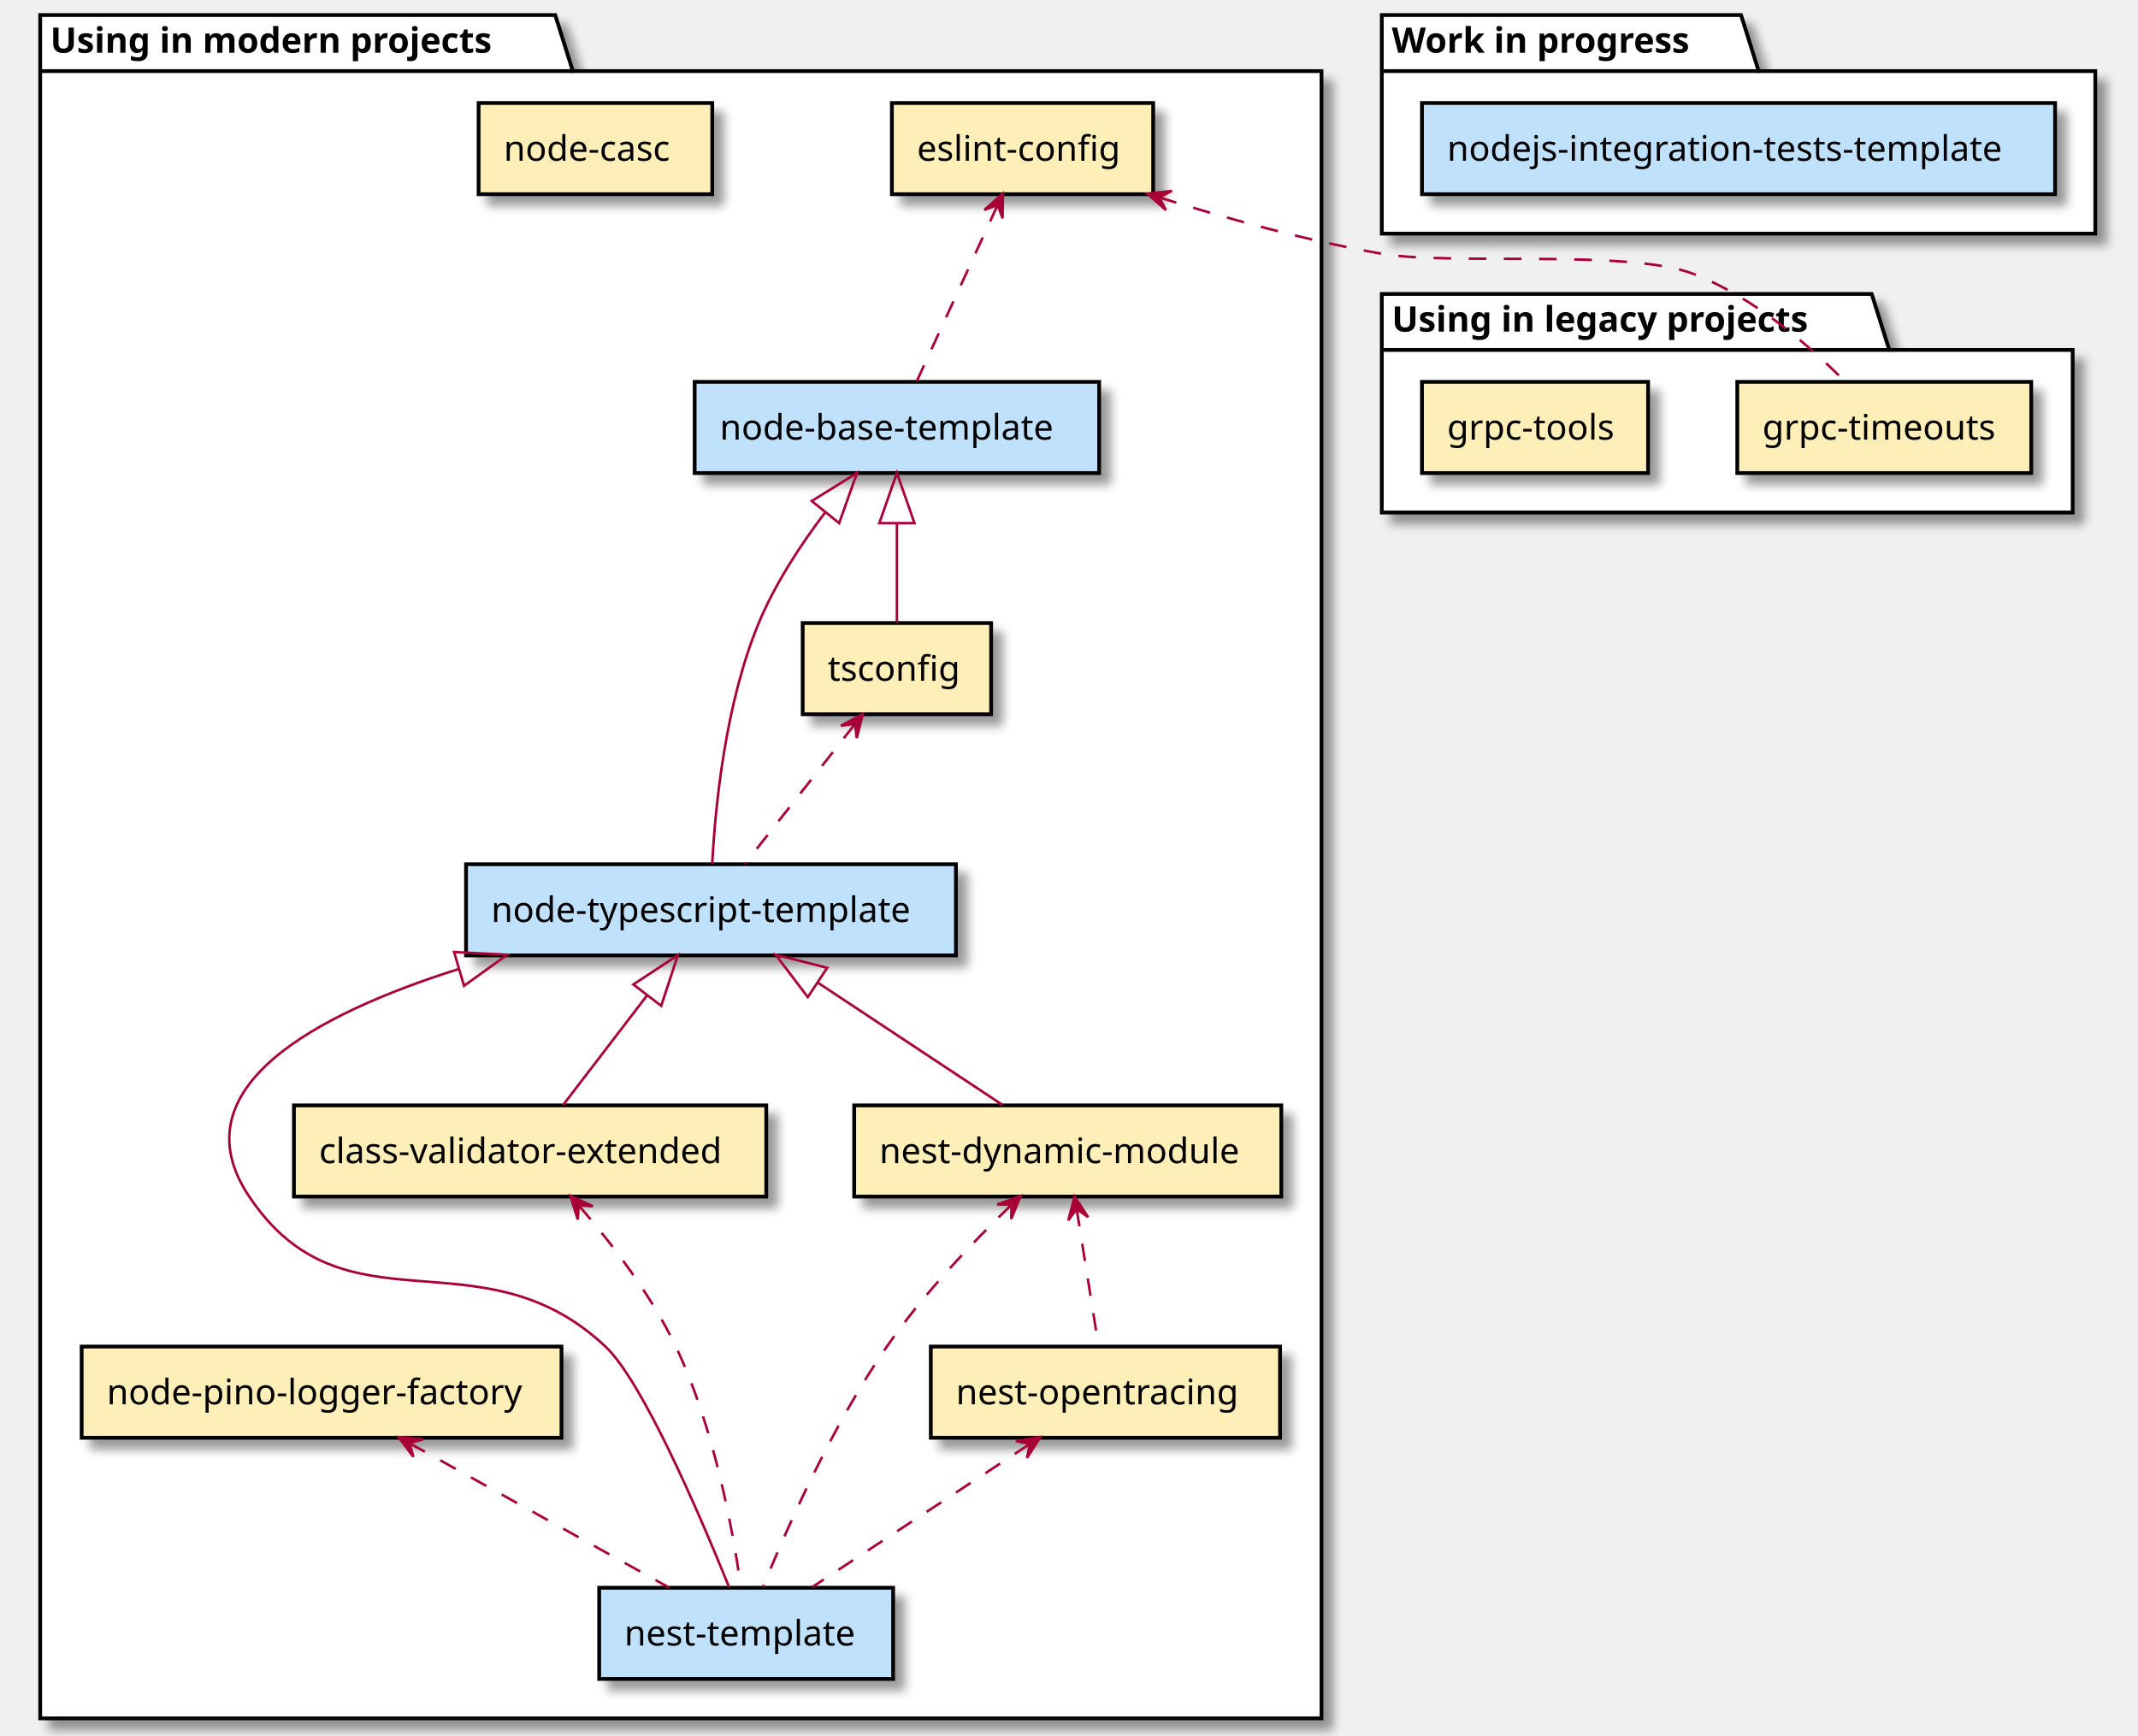
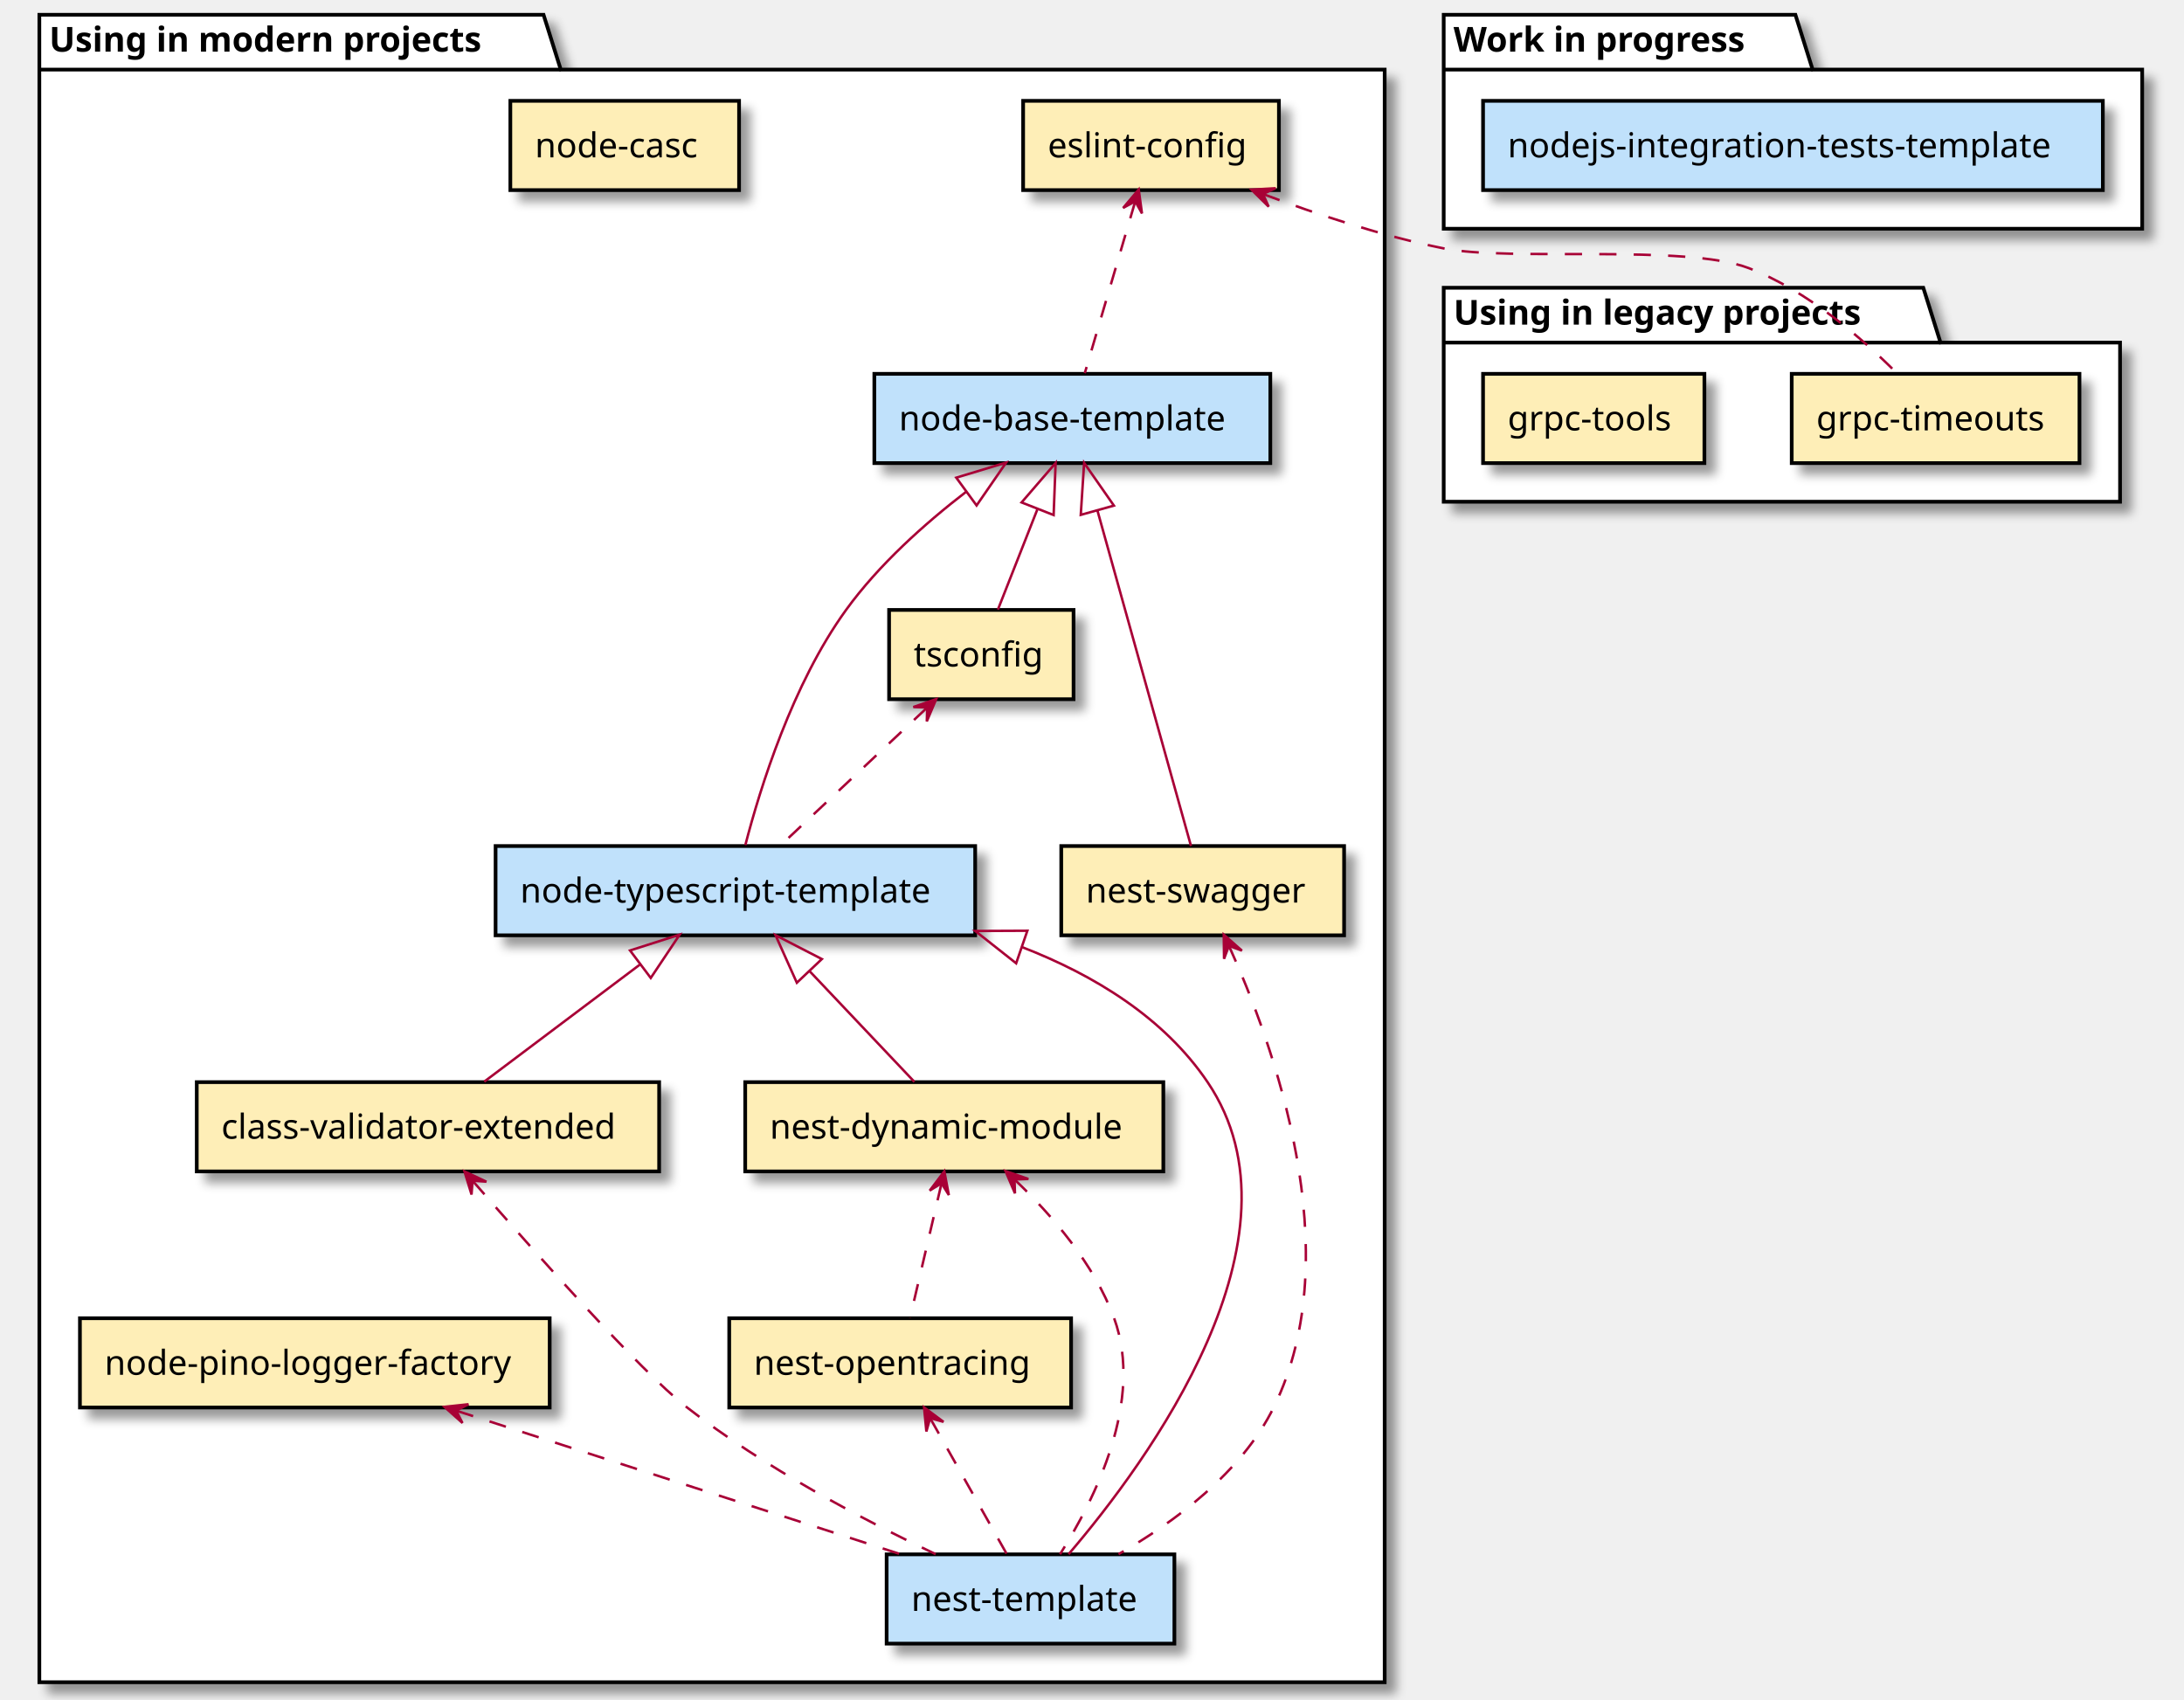
- <svg xmlns="http://www.w3.org/2000/svg" xmlns:xlink="http://www.w3.org/1999/xlink" contentScriptType="application/ecmascript" contentStyleType="text/css" height="691px" preserveAspectRatio="none" style="width:851px;height:691px;background:#FFFFFF;" version="1.1" viewBox="0 0 851 691" width="851px" zoomAndPan="magnify">
+ <svg xmlns="http://www.w3.org/2000/svg" xmlns:xlink="http://www.w3.org/1999/xlink" contentScriptType="application/ecmascript" contentStyleType="text/css" height="691px" preserveAspectRatio="none" style="width:888px;height:691px;background:#FFFFFF;" version="1.1" viewBox="0 0 888 691" width="888px" zoomAndPan="magnify">
  <defs>
-     <filter height="300%" id="f18z56m2n8uy2v" width="300%" x="-1" y="-1">
+     <filter height="300%" id="fd6d8n1hddfka" width="300%" x="-1" y="-1">
      <feGaussianBlur result="blurOut" stdDeviation="2.0" />
      <feColorMatrix in="blurOut" result="blurOut2" type="matrix" values="0 0 0 0 0 0 0 0 0 0 0 0 0 0 0 0 0 0 .4 0" />
      <feOffset dx="4.0" dy="4.0" in="blurOut2" result="blurOut3" />
      <feBlend in="SourceGraphic" in2="blurOut3" mode="normal" />
    </filter>
  </defs>
  <g>
-     <polygon fill="#FFFFFF" filter="url(#f18z56m2n8uy2v)" points="16,6,221,6,228,28.297,526,28.297,526,684,16,684,16,6" style="stroke:#000000;stroke-width:1.5;" />
+     <polygon fill="#FFFFFF" filter="url(#fd6d8n1hddfka)" points="16,6,221,6,228,28.297,563,28.297,563,684,16,684,16,6" style="stroke:#000000;stroke-width:1.5;" />
    <line style="stroke:#000000;stroke-width:1.5;" x1="16" x2="228" y1="28.297" y2="28.297" />
    <text fill="#000000" font-family="sans-serif" font-size="14" font-weight="bold" lengthAdjust="spacing" textLength="199" x="20" y="20.995">Using in modern projects</text>
-     <polygon fill="#FFFFFF" filter="url(#f18z56m2n8uy2v)" points="550,6,693,6,700,28.297,834,28.297,834,93,550,93,550,6" style="stroke:#000000;stroke-width:1.5;" />
-     <line style="stroke:#000000;stroke-width:1.5;" x1="550" x2="700" y1="28.297" y2="28.297" />
-     <text fill="#000000" font-family="sans-serif" font-size="14" font-weight="bold" lengthAdjust="spacing" textLength="137" x="554" y="20.995">Work in progress</text>
-     <polygon fill="#FFFFFF" filter="url(#f18z56m2n8uy2v)" points="550,117,745,117,752,139.297,825,139.297,825,204,550,204,550,117" style="stroke:#000000;stroke-width:1.5;" />
-     <line style="stroke:#000000;stroke-width:1.5;" x1="550" x2="752" y1="139.297" y2="139.297" />
-     <text fill="#000000" font-family="sans-serif" font-size="14" font-weight="bold" lengthAdjust="spacing" textLength="189" x="554" y="131.995">Using in legacy projects</text>
+     <polygon fill="#FFFFFF" filter="url(#fd6d8n1hddfka)" points="587,6,730,6,737,28.297,871,28.297,871,93,587,93,587,6" style="stroke:#000000;stroke-width:1.5;" />
+     <line style="stroke:#000000;stroke-width:1.5;" x1="587" x2="737" y1="28.297" y2="28.297" />
+     <text fill="#000000" font-family="sans-serif" font-size="14" font-weight="bold" lengthAdjust="spacing" textLength="137" x="591" y="20.995">Work in progress</text>
+     <polygon fill="#FFFFFF" filter="url(#fd6d8n1hddfka)" points="587,117,782,117,789,139.297,862,139.297,862,204,587,204,587,117" style="stroke:#000000;stroke-width:1.5;" />
+     <line style="stroke:#000000;stroke-width:1.5;" x1="587" x2="789" y1="139.297" y2="139.297" />
+     <text fill="#000000" font-family="sans-serif" font-size="14" font-weight="bold" lengthAdjust="spacing" textLength="189" x="591" y="131.995">Using in legacy projects</text>
    <a href="https://github.com/Byndyusoft/nest-template" target="_blank" title="https://github.com/Byndyusoft/nest-template" xlink:actuate="onRequest" xlink:href="https://github.com/Byndyusoft/nest-template" xlink:show="new" xlink:title="https://github.com/Byndyusoft/nest-template" xlink:type="simple">
-       <rect fill="#C0E1FB" filter="url(#f18z56m2n8uy2v)" height="36.297" style="stroke:#000000;stroke-width:1.5;" width="117" x="238.5" y="632" />
-       <text fill="#000000" font-family="sans-serif" font-size="14" lengthAdjust="spacing" textLength="97" x="248.5" y="654.995">nest-template</text>
+       <rect fill="#C0E1FB" filter="url(#fd6d8n1hddfka)" height="36.297" style="stroke:#000000;stroke-width:1.5;" width="117" x="360.5" y="632" />
+       <text fill="#000000" font-family="sans-serif" font-size="14" lengthAdjust="spacing" textLength="97" x="370.5" y="654.995">nest-template</text>
    </a>
    <a href="https://github.com/Byndyusoft/node-base-template" target="_blank" title="https://github.com/Byndyusoft/node-base-template" xlink:actuate="onRequest" xlink:href="https://github.com/Byndyusoft/node-base-template" xlink:show="new" xlink:title="https://github.com/Byndyusoft/node-base-template" xlink:type="simple">
-       <rect fill="#C0E1FB" filter="url(#f18z56m2n8uy2v)" height="36.297" style="stroke:#000000;stroke-width:1.5;" width="161" x="276.5" y="152" />
-       <text fill="#000000" font-family="sans-serif" font-size="14" lengthAdjust="spacing" textLength="141" x="286.5" y="174.995">node-base-template</text>
+       <rect fill="#C0E1FB" filter="url(#fd6d8n1hddfka)" height="36.297" style="stroke:#000000;stroke-width:1.5;" width="161" x="355.5" y="152" />
+       <text fill="#000000" font-family="sans-serif" font-size="14" lengthAdjust="spacing" textLength="141" x="365.5" y="174.995">node-base-template</text>
    </a>
    <a href="https://github.com/Byndyusoft/node-typescript-template" target="_blank" title="https://github.com/Byndyusoft/node-typescript-template" xlink:actuate="onRequest" xlink:href="https://github.com/Byndyusoft/node-typescript-template" xlink:show="new" xlink:title="https://github.com/Byndyusoft/node-typescript-template" xlink:type="simple">
-       <rect fill="#C0E1FB" filter="url(#f18z56m2n8uy2v)" height="36.297" style="stroke:#000000;stroke-width:1.5;" width="195" x="185.5" y="344" />
-       <text fill="#000000" font-family="sans-serif" font-size="14" lengthAdjust="spacing" textLength="175" x="195.5" y="366.995">node-typescript-template</text>
+       <rect fill="#C0E1FB" filter="url(#fd6d8n1hddfka)" height="36.297" style="stroke:#000000;stroke-width:1.5;" width="195" x="201.5" y="344" />
+       <text fill="#000000" font-family="sans-serif" font-size="14" lengthAdjust="spacing" textLength="175" x="211.5" y="366.995">node-typescript-template</text>
    </a>
    <a href="https://github.com/Byndyusoft/class-validator-extended" target="_blank" title="https://github.com/Byndyusoft/class-validator-extended" xlink:actuate="onRequest" xlink:href="https://github.com/Byndyusoft/class-validator-extended" xlink:show="new" xlink:title="https://github.com/Byndyusoft/class-validator-extended" xlink:type="simple">
-       <rect fill="#FEEEB7" filter="url(#f18z56m2n8uy2v)" height="36.297" style="stroke:#000000;stroke-width:1.5;" width="188" x="117" y="440" />
-       <text fill="#000000" font-family="sans-serif" font-size="14" lengthAdjust="spacing" textLength="168" x="127" y="462.995">class-validator-extended</text>
+       <rect fill="#FEEEB7" filter="url(#fd6d8n1hddfka)" height="36.297" style="stroke:#000000;stroke-width:1.5;" width="188" x="80" y="440" />
+       <text fill="#000000" font-family="sans-serif" font-size="14" lengthAdjust="spacing" textLength="168" x="90" y="462.995">class-validator-extended</text>
    </a>
    <a href="https://github.com/Byndyusoft/eslint-config" target="_blank" title="https://github.com/Byndyusoft/eslint-config" xlink:actuate="onRequest" xlink:href="https://github.com/Byndyusoft/eslint-config" xlink:show="new" xlink:title="https://github.com/Byndyusoft/eslint-config" xlink:type="simple">
-       <rect fill="#FEEEB7" filter="url(#f18z56m2n8uy2v)" height="36.297" style="stroke:#000000;stroke-width:1.5;" width="104" x="355" y="41" />
-       <text fill="#000000" font-family="sans-serif" font-size="14" lengthAdjust="spacing" textLength="84" x="365" y="63.995">eslint-config</text>
+       <rect fill="#FEEEB7" filter="url(#fd6d8n1hddfka)" height="36.297" style="stroke:#000000;stroke-width:1.5;" width="104" x="416" y="41" />
+       <text fill="#000000" font-family="sans-serif" font-size="14" lengthAdjust="spacing" textLength="84" x="426" y="63.995">eslint-config</text>
    </a>
    <a href="https://github.com/Byndyusoft/nest-dynamic-module" target="_blank" title="https://github.com/Byndyusoft/nest-dynamic-module" xlink:actuate="onRequest" xlink:href="https://github.com/Byndyusoft/nest-dynamic-module" xlink:show="new" xlink:title="https://github.com/Byndyusoft/nest-dynamic-module" xlink:type="simple">
-       <rect fill="#FEEEB7" filter="url(#f18z56m2n8uy2v)" height="36.297" style="stroke:#000000;stroke-width:1.5;" width="170" x="340" y="440" />
-       <text fill="#000000" font-family="sans-serif" font-size="14" lengthAdjust="spacing" textLength="150" x="350" y="462.995">nest-dynamic-module</text>
+       <rect fill="#FEEEB7" filter="url(#fd6d8n1hddfka)" height="36.297" style="stroke:#000000;stroke-width:1.5;" width="170" x="303" y="440" />
+       <text fill="#000000" font-family="sans-serif" font-size="14" lengthAdjust="spacing" textLength="150" x="313" y="462.995">nest-dynamic-module</text>
    </a>
    <a href="https://github.com/Byndyusoft/nest-opentracing" target="_blank" title="https://github.com/Byndyusoft/nest-opentracing" xlink:actuate="onRequest" xlink:href="https://github.com/Byndyusoft/nest-opentracing" xlink:show="new" xlink:title="https://github.com/Byndyusoft/nest-opentracing" xlink:type="simple">
-       <rect fill="#FEEEB7" filter="url(#f18z56m2n8uy2v)" height="36.297" style="stroke:#000000;stroke-width:1.5;" width="139" x="370.5" y="536" />
-       <text fill="#000000" font-family="sans-serif" font-size="14" lengthAdjust="spacing" textLength="119" x="380.5" y="558.995">nest-opentracing</text>
+       <rect fill="#FEEEB7" filter="url(#fd6d8n1hddfka)" height="36.297" style="stroke:#000000;stroke-width:1.5;" width="139" x="296.5" y="536" />
+       <text fill="#000000" font-family="sans-serif" font-size="14" lengthAdjust="spacing" textLength="119" x="306.5" y="558.995">nest-opentracing</text>
+     </a>
+     <a href="https://github.com/Byndyusoft/nest-swagger" target="_blank" title="https://github.com/Byndyusoft/nest-swagger" xlink:actuate="onRequest" xlink:href="https://github.com/Byndyusoft/nest-swagger" xlink:show="new" xlink:title="https://github.com/Byndyusoft/nest-swagger" xlink:type="simple">
+       <rect fill="#FEEEB7" filter="url(#fd6d8n1hddfka)" height="36.297" style="stroke:#000000;stroke-width:1.5;" width="115" x="431.5" y="344" />
+       <text fill="#000000" font-family="sans-serif" font-size="14" lengthAdjust="spacing" textLength="95" x="441.5" y="366.995">nest-swagger</text>
    </a>
    <a href="https://github.com/Byndyusoft/node-casc" target="_blank" title="https://github.com/Byndyusoft/node-casc" xlink:actuate="onRequest" xlink:href="https://github.com/Byndyusoft/node-casc" xlink:show="new" xlink:title="https://github.com/Byndyusoft/node-casc" xlink:type="simple">
-       <rect fill="#FEEEB7" filter="url(#f18z56m2n8uy2v)" height="36.297" style="stroke:#000000;stroke-width:1.5;" width="93" x="190.5" y="41" />
-       <text fill="#000000" font-family="sans-serif" font-size="14" lengthAdjust="spacing" textLength="73" x="200.5" y="63.995">node-casc</text>
+       <rect fill="#FEEEB7" filter="url(#fd6d8n1hddfka)" height="36.297" style="stroke:#000000;stroke-width:1.5;" width="93" x="207.5" y="41" />
+       <text fill="#000000" font-family="sans-serif" font-size="14" lengthAdjust="spacing" textLength="73" x="217.5" y="63.995">node-casc</text>
    </a>
    <a href="https://github.com/Byndyusoft/node-pino-logger-factory" target="_blank" title="https://github.com/Byndyusoft/node-pino-logger-factory" xlink:actuate="onRequest" xlink:href="https://github.com/Byndyusoft/node-pino-logger-factory" xlink:show="new" xlink:title="https://github.com/Byndyusoft/node-pino-logger-factory" xlink:type="simple">
-       <rect fill="#FEEEB7" filter="url(#f18z56m2n8uy2v)" height="36.297" style="stroke:#000000;stroke-width:1.5;" width="191" x="32.5" y="536" />
+       <rect fill="#FEEEB7" filter="url(#fd6d8n1hddfka)" height="36.297" style="stroke:#000000;stroke-width:1.5;" width="191" x="32.5" y="536" />
      <text fill="#000000" font-family="sans-serif" font-size="14" lengthAdjust="spacing" textLength="171" x="42.5" y="558.995">node-pino-logger-factory</text>
    </a>
    <a href="https://github.com/Byndyusoft/tsconfig" target="_blank" title="https://github.com/Byndyusoft/tsconfig" xlink:actuate="onRequest" xlink:href="https://github.com/Byndyusoft/tsconfig" xlink:show="new" xlink:title="https://github.com/Byndyusoft/tsconfig" xlink:type="simple">
-       <rect fill="#FEEEB7" filter="url(#f18z56m2n8uy2v)" height="36.297" style="stroke:#000000;stroke-width:1.5;" width="75" x="319.5" y="248" />
-       <text fill="#000000" font-family="sans-serif" font-size="14" lengthAdjust="spacing" textLength="55" x="329.5" y="270.995">tsconfig</text>
+       <rect fill="#FEEEB7" filter="url(#fd6d8n1hddfka)" height="36.297" style="stroke:#000000;stroke-width:1.5;" width="75" x="361.5" y="248" />
+       <text fill="#000000" font-family="sans-serif" font-size="14" lengthAdjust="spacing" textLength="55" x="371.5" y="270.995">tsconfig</text>
    </a>
    <a href="https://github.com/Byndyusoft/nodejs-integration-tests-template" target="_blank" title="https://github.com/Byndyusoft/nodejs-integration-tests-template" xlink:actuate="onRequest" xlink:href="https://github.com/Byndyusoft/nodejs-integration-tests-template" xlink:show="new" xlink:title="https://github.com/Byndyusoft/nodejs-integration-tests-template" xlink:type="simple">
-       <rect fill="#C0E1FB" filter="url(#f18z56m2n8uy2v)" height="36.297" style="stroke:#000000;stroke-width:1.5;" width="252" x="566" y="41" />
-       <text fill="#000000" font-family="sans-serif" font-size="14" lengthAdjust="spacing" textLength="232" x="576" y="63.995">nodejs-integration-tests-template</text>
+       <rect fill="#C0E1FB" filter="url(#fd6d8n1hddfka)" height="36.297" style="stroke:#000000;stroke-width:1.5;" width="252" x="603" y="41" />
+       <text fill="#000000" font-family="sans-serif" font-size="14" lengthAdjust="spacing" textLength="232" x="613" y="63.995">nodejs-integration-tests-template</text>
    </a>
    <a href="https://github.com/Byndyusoft/grpc-timeouts" target="_blank" title="https://github.com/Byndyusoft/grpc-timeouts" xlink:actuate="onRequest" xlink:href="https://github.com/Byndyusoft/grpc-timeouts" xlink:show="new" xlink:title="https://github.com/Byndyusoft/grpc-timeouts" xlink:type="simple">
-       <rect fill="#FEEEB7" filter="url(#f18z56m2n8uy2v)" height="36.297" style="stroke:#000000;stroke-width:1.5;" width="117" x="691.5" y="152" />
-       <text fill="#000000" font-family="sans-serif" font-size="14" lengthAdjust="spacing" textLength="97" x="701.5" y="174.995">grpc-timeouts</text>
+       <rect fill="#FEEEB7" filter="url(#fd6d8n1hddfka)" height="36.297" style="stroke:#000000;stroke-width:1.5;" width="117" x="728.5" y="152" />
+       <text fill="#000000" font-family="sans-serif" font-size="14" lengthAdjust="spacing" textLength="97" x="738.5" y="174.995">grpc-timeouts</text>
    </a>
    <a href="https://github.com/Byndyusoft/grpc-tools" target="_blank" title="https://github.com/Byndyusoft/grpc-tools" xlink:actuate="onRequest" xlink:href="https://github.com/Byndyusoft/grpc-tools" xlink:show="new" xlink:title="https://github.com/Byndyusoft/grpc-tools" xlink:type="simple">
-       <rect fill="#FEEEB7" filter="url(#f18z56m2n8uy2v)" height="36.297" style="stroke:#000000;stroke-width:1.5;" width="90" x="566" y="152" />
-       <text fill="#000000" font-family="sans-serif" font-size="14" lengthAdjust="spacing" textLength="70" x="576" y="174.995">grpc-tools</text>
+       <rect fill="#FEEEB7" filter="url(#fd6d8n1hddfka)" height="36.297" style="stroke:#000000;stroke-width:1.5;" width="90" x="603" y="152" />
+       <text fill="#000000" font-family="sans-serif" font-size="14" lengthAdjust="spacing" textLength="70" x="613" y="174.995">grpc-tools</text>
    </a>
-     <path d="M182.58,385.71 C125.5,403.74 70.57,433.12 99,476 C136.86,533.1 191.11,489.04 241,536 C255.91,550.03 278.92,603.86 290.24,631.86 " fill="none" id="node-typescript-template-backto-nest-template" style="stroke:#A80036;stroke-width:1.0;" />
-     <polygon fill="none" points="180.75,378.95,201.91,380.03,184.7,392.39,180.75,378.95" style="stroke:#A80036;stroke-width:1.0;" />
-     <path d="M230.53,479.99 C243.2,494.67 259.14,515.28 269,536 C284.2,567.94 291.7,609.01 294.93,631.81 " fill="none" id="class-validator-extended-backto-nest-template" style="stroke:#A80036;stroke-width:1.0;stroke-dasharray:7.0,7.0;" />
-     <polygon fill="#A80036" points="227.05,476.01,229.966,485.417,230.343,479.773,235.987,480.149,227.05,476.01" style="stroke:#A80036;stroke-width:1.0;" />
-     <path d="M402.47,479.68 C387.26,494.4 367.41,515.2 353,536 C331.18,567.49 313.02,608.73 303.72,631.68 " fill="none" id="nest-dynamic-module-backto-nest-template" style="stroke:#A80036;stroke-width:1.0;stroke-dasharray:7.0,7.0;" />
-     <polygon fill="#A80036" points="406.23,476.07,396.975,479.438,402.631,479.541,402.528,485.197,406.23,476.07" style="stroke:#A80036;stroke-width:1.0;" />
-     <path d="M409.76,574.88 C384.09,591.75 347.63,615.72 323.19,631.79 " fill="none" id="nest-opentracing-backto-nest-template" style="stroke:#A80036;stroke-width:1.0;stroke-dasharray:7.0,7.0;" />
-     <polygon fill="#A80036" points="414.1,572.02,404.386,573.646,409.929,574.777,408.797,580.32,414.1,572.02" style="stroke:#A80036;stroke-width:1.0;" />
-     <path d="M163,574.47 C193.48,591.42 237.22,615.75 266.34,631.95 " fill="none" id="node-pino-logger-factory-backto-nest-template" style="stroke:#A80036;stroke-width:1.0;stroke-dasharray:7.0,7.0;" />
-     <polygon fill="#A80036" points="158.6,572.02,164.525,579.887,162.971,574.448,168.41,572.894,158.6,572.02" style="stroke:#A80036;stroke-width:1.0;" />
-     <path d="M397.01,81.78 C387.58,102.34 373.61,132.78 364.92,151.73 " fill="none" id="eslint-config-backto-node-base-template" style="stroke:#A80036;stroke-width:1.0;stroke-dasharray:7.0,7.0;" />
-     <polygon fill="#A80036" points="399.19,77.03,391.8,83.54,397.104,81.574,399.07,86.878,399.19,77.03" style="stroke:#A80036;stroke-width:1.0;" />
-     <path d="M328.34,204.1 C318.55,217.02 308.45,232.46 302,248 C288.65,280.15 284.68,321.15 283.49,343.88 " fill="none" id="node-base-template-backto-node-typescript-template" style="stroke:#A80036;stroke-width:1.0;" />
-     <polygon fill="none" points="323.11,199.43,341.12,188.26,334.01,208.22,323.11,199.43" style="stroke:#A80036;stroke-width:1.0;" />
-     <path d="M340.18,288.37 C326.95,305.17 308.77,328.27 296.49,343.87 " fill="none" id="tsconfig-backto-node-typescript-template" style="stroke:#A80036;stroke-width:1.0;stroke-dasharray:7.0,7.0;" />
-     <polygon fill="#A80036" points="343.43,284.24,334.725,288.847,340.341,288.172,341.016,293.788,343.43,284.24" style="stroke:#A80036;stroke-width:1.0;" />
-     <path d="M257.54,396.24 C246.25,410.98 233.44,427.71 224.12,439.87 " fill="none" id="node-typescript-template-backto-class-validator-extended" style="stroke:#A80036;stroke-width:1.0;" />
-     <polygon fill="none" points="252.08,391.86,269.79,380.24,263.19,400.38,252.08,391.86" style="stroke:#A80036;stroke-width:1.0;" />
-     <path d="M325.74,391.29 C349.6,407.08 378.54,426.24 399,439.79 " fill="none" id="node-typescript-template-backto-nest-dynamic-module" style="stroke:#A80036;stroke-width:1.0;" />
-     <polygon fill="none" points="321.53,396.9,308.72,380.02,329.26,385.23,321.53,396.9" style="stroke:#A80036;stroke-width:1.0;" />
-     <path d="M428.55,481.23 C431.22,497.95 434.82,520.53 437.27,535.87 " fill="none" id="nest-dynamic-module-backto-nest-opentracing" style="stroke:#A80036;stroke-width:1.0;stroke-dasharray:7.0,7.0;" />
-     <polygon fill="#A80036" points="427.75,476.24,425.212,485.756,428.535,481.178,433.113,484.5,427.75,476.24" style="stroke:#A80036;stroke-width:1.0;" />
-     <path d="M357,208.62 C357,222.21 357,236.89 357,247.87 " fill="none" id="node-base-template-backto-tsconfig" style="stroke:#A80036;stroke-width:1.0;" />
-     <polygon fill="none" points="350,208.24,357,188.24,364,208.24,350,208.24" style="stroke:#A80036;stroke-width:1.0;" />
-     <path d="M461.54,78.62 C487.95,86.87 520.3,95.85 550,101 C577.21,105.72 648.22,99.11 674,109 C697.86,118.15 720.18,137.59 734.37,151.87 " fill="none" id="eslint-config-backto-grpc-timeouts" style="stroke:#A80036;stroke-width:1.0;stroke-dasharray:7.0,7.0;" />
-     <polygon fill="#A80036" points="456.68,77.09,464.06,83.611,461.449,78.594,466.466,75.982,456.68,77.09" style="stroke:#A80036;stroke-width:1.0;" />
+     <path d="M415.47,385.06 C444.95,396.47 473.25,413.76 491,440 C533.79,503.26 466.55,594.46 434.48,631.94 " fill="none" id="node-typescript-template-backto-nest-template" style="stroke:#A80036;stroke-width:1.0;" />
+     <polygon fill="none" points="413.16,391.67,396.53,378.54,417.72,378.44,413.16,391.67" style="stroke:#A80036;stroke-width:1.0;" />
+     <path d="M192.37,480.34 C217.14,508.83 260.28,557.4 279,572 C310.6,596.65 351.14,618.01 380.45,631.93 " fill="none" id="class-validator-extended-backto-nest-template" style="stroke:#A80036;stroke-width:1.0;stroke-dasharray:7.0,7.0;" />
+     <polygon fill="#A80036" points="188.85,476.29,191.726,485.71,192.126,480.067,197.769,480.468,188.85,476.29" style="stroke:#A80036;stroke-width:1.0;" />
+     <path d="M412.54,479.61 C427.36,493.74 444.91,513.89 453,536 C465.24,569.48 445.14,609.65 431,631.95 " fill="none" id="nest-dynamic-module-backto-nest-template" style="stroke:#A80036;stroke-width:1.0;stroke-dasharray:7.0,7.0;" />
+     <polygon fill="#A80036" points="408.83,476.15,412.679,485.216,412.485,479.562,418.138,479.368,408.83,476.15" style="stroke:#A80036;stroke-width:1.0;" />
+     <path d="M378.29,576.8 C387.74,593.56 400.62,616.4 409.34,631.87 " fill="none" id="nest-opentracing-backto-nest-template" style="stroke:#A80036;stroke-width:1.0;stroke-dasharray:7.0,7.0;" />
+     <polygon fill="#A80036" points="375.72,572.24,376.657,582.044,378.176,576.595,383.625,578.115,375.72,572.24" style="stroke:#A80036;stroke-width:1.0;" />
+     <path d="M499.68,384.58 C517.55,423.97 548.7,509.23 518,572 C504.89,598.8 477.46,618.97 454.79,631.92 " fill="none" id="nest-swagger-backto-nest-template" style="stroke:#A80036;stroke-width:1.0;stroke-dasharray:7.0,7.0;" />
+     <polygon fill="#A80036" points="497.57,380.01,497.69,389.858,499.656,384.554,504.96,386.52,497.57,380.01" style="stroke:#A80036;stroke-width:1.0;" />
+     <path d="M185.71,573.64 C238.27,590.62 315.24,615.48 366.2,631.95 " fill="none" id="node-pino-logger-factory-backto-nest-template" style="stroke:#A80036;stroke-width:1.0;stroke-dasharray:7.0,7.0;" />
+     <polygon fill="#A80036" points="180.7,572.02,188.045,578.582,185.46,573.55,190.492,570.965,180.7,572.02" style="stroke:#A80036;stroke-width:1.0;" />
+     <path d="M461.53,82.04 C455.49,102.6 446.61,132.86 441.07,151.73 " fill="none" id="eslint-config-backto-node-base-template" style="stroke:#A80036;stroke-width:1.0;stroke-dasharray:7.0,7.0;" />
+     <polygon fill="#A80036" points="463,77.03,456.64,84.55,461.6,81.83,464.32,86.79,463,77.03" style="stroke:#A80036;stroke-width:1.0;" />
+     <path d="M392.88,199.91 C375.88,213 357.28,229.65 344,248 C322.21,278.11 309.11,320.23 303.05,343.61 " fill="none" id="node-base-template-backto-node-typescript-template" style="stroke:#A80036;stroke-width:1.0;" />
+     <polygon fill="none" points="388.81,194.21,409.1,188.08,397.07,205.52,388.81,194.21" style="stroke:#A80036;stroke-width:1.0;" />
+     <path d="M376.72,287.94 C358.81,304.78 333.96,328.14 317.23,343.87 " fill="none" id="tsconfig-backto-node-typescript-template" style="stroke:#A80036;stroke-width:1.0;stroke-dasharray:7.0,7.0;" />
+     <polygon fill="#A80036" points="380.66,284.24,371.358,287.476,377.012,287.659,376.829,293.313,380.66,284.24" style="stroke:#A80036;stroke-width:1.0;" />
+     <path d="M260.14,392.23 C239.38,407.83 214.55,426.51 196.89,439.79 " fill="none" id="node-typescript-template-backto-class-validator-extended" style="stroke:#A80036;stroke-width:1.0;" />
+     <polygon fill="none" points="256.17,386.45,276.36,380.02,264.59,397.64,256.17,386.45" style="stroke:#A80036;stroke-width:1.0;" />
+     <path d="M329.12,394.81 C343.4,409.89 359.89,427.31 371.78,439.87 " fill="none" id="node-typescript-template-backto-nest-dynamic-module" style="stroke:#A80036;stroke-width:1.0;" />
+     <polygon fill="none" points="323.99,399.58,315.32,380.24,334.16,389.95,323.99,399.58" style="stroke:#A80036;stroke-width:1.0;" />
+     <path d="M382.8,481.23 C378.88,497.95 373.6,520.53 370.01,535.87 " fill="none" id="nest-dynamic-module-backto-nest-opentracing" style="stroke:#A80036;stroke-width:1.0;stroke-dasharray:7.0,7.0;" />
+     <polygon fill="#A80036" points="383.96,476.24,378.01,484.089,382.818,481.108,385.799,485.916,383.96,476.24" style="stroke:#A80036;stroke-width:1.0;" />
+     <path d="M446.24,207.69 C457.68,248.73 475.74,313.45 484.25,343.98 " fill="none" id="node-base-template-backto-nest-swagger" style="stroke:#A80036;stroke-width:1.0;" />
+     <polygon fill="none" points="439.43,209.34,440.8,188.2,452.91,205.58,439.43,209.34" style="stroke:#A80036;stroke-width:1.0;" />
+     <path d="M421.77,207.15 C416.26,221.15 410.22,236.5 405.74,247.87 " fill="none" id="node-base-template-backto-tsconfig" style="stroke:#A80036;stroke-width:1.0;" />
+     <polygon fill="none" points="415.37,204.29,429.21,188.24,428.4,209.42,415.37,204.29" style="stroke:#A80036;stroke-width:1.0;" />
+     <path d="M513.69,78.95 C535.5,87.16 562.2,96.02 587,101 C614.07,106.43 685.22,99.11 711,109 C734.86,118.15 757.18,137.59 771.37,151.87 " fill="none" id="eslint-config-backto-grpc-timeouts" style="stroke:#A80036;stroke-width:1.0;stroke-dasharray:7.0,7.0;" />
+     <polygon fill="#A80036" points="508.83,77.1,515.834,84.024,513.507,78.868,518.663,76.541,508.83,77.1" style="stroke:#A80036;stroke-width:1.0;" />
  </g>
</svg>
